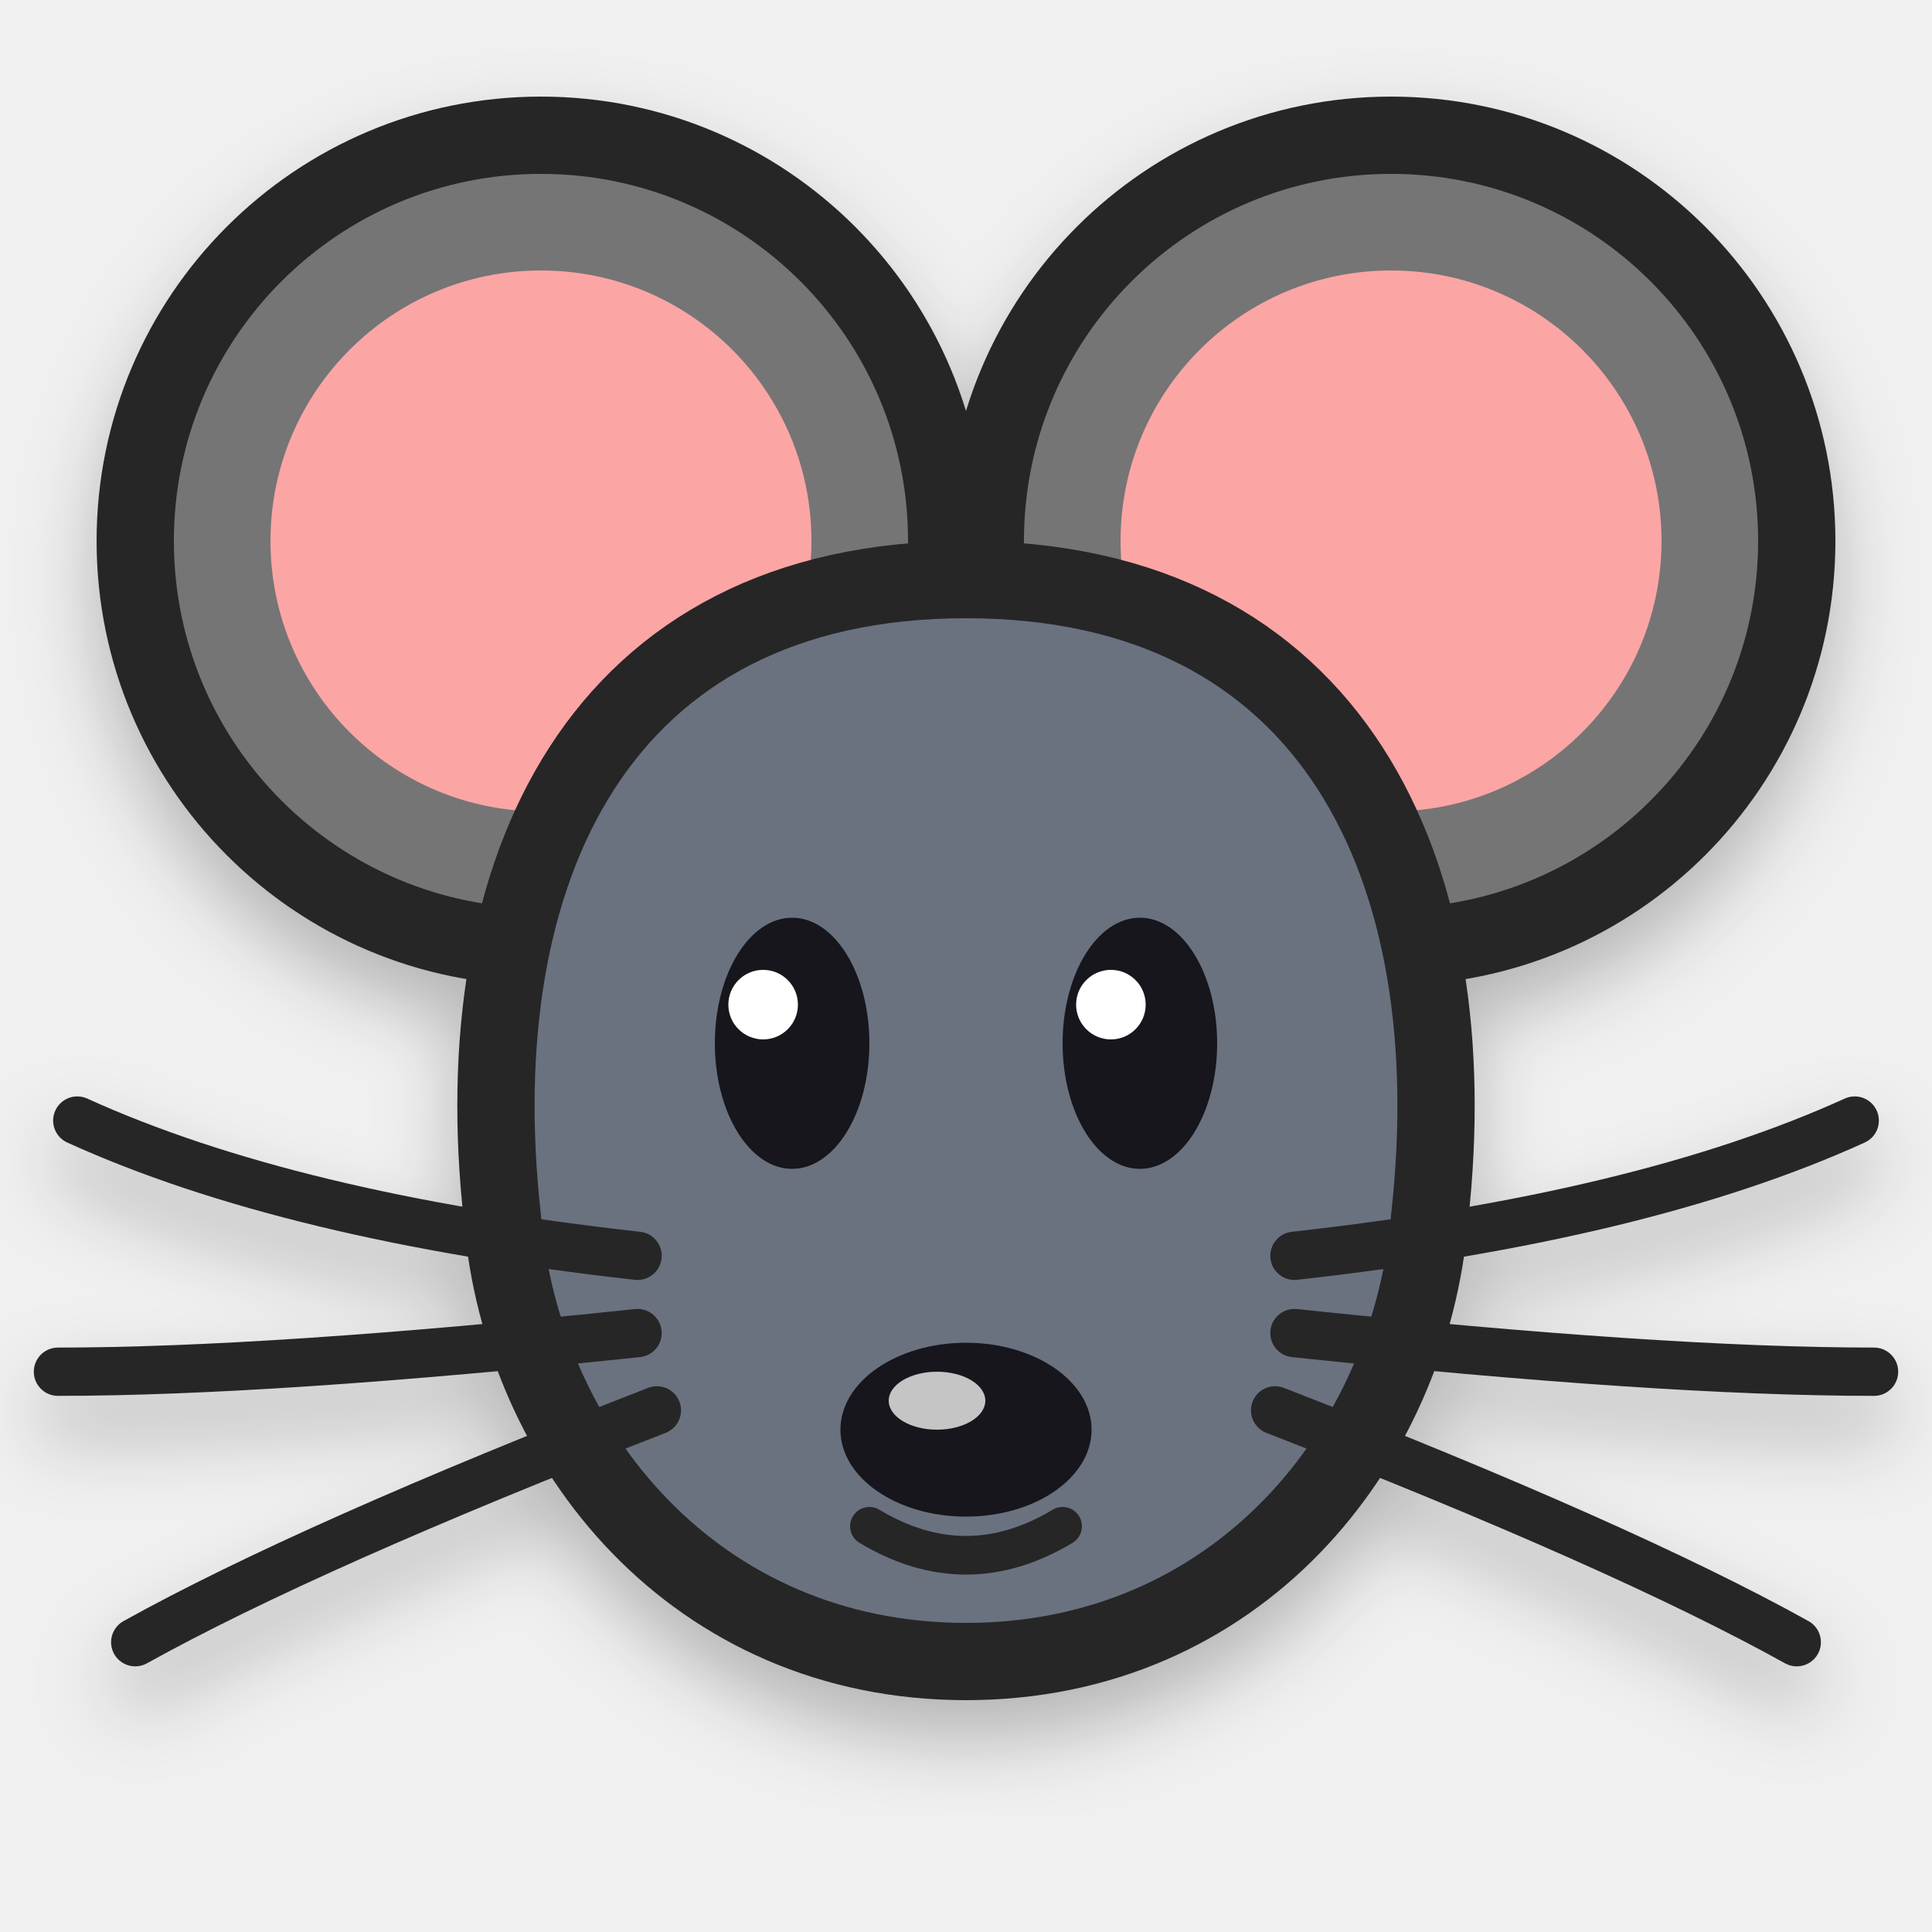
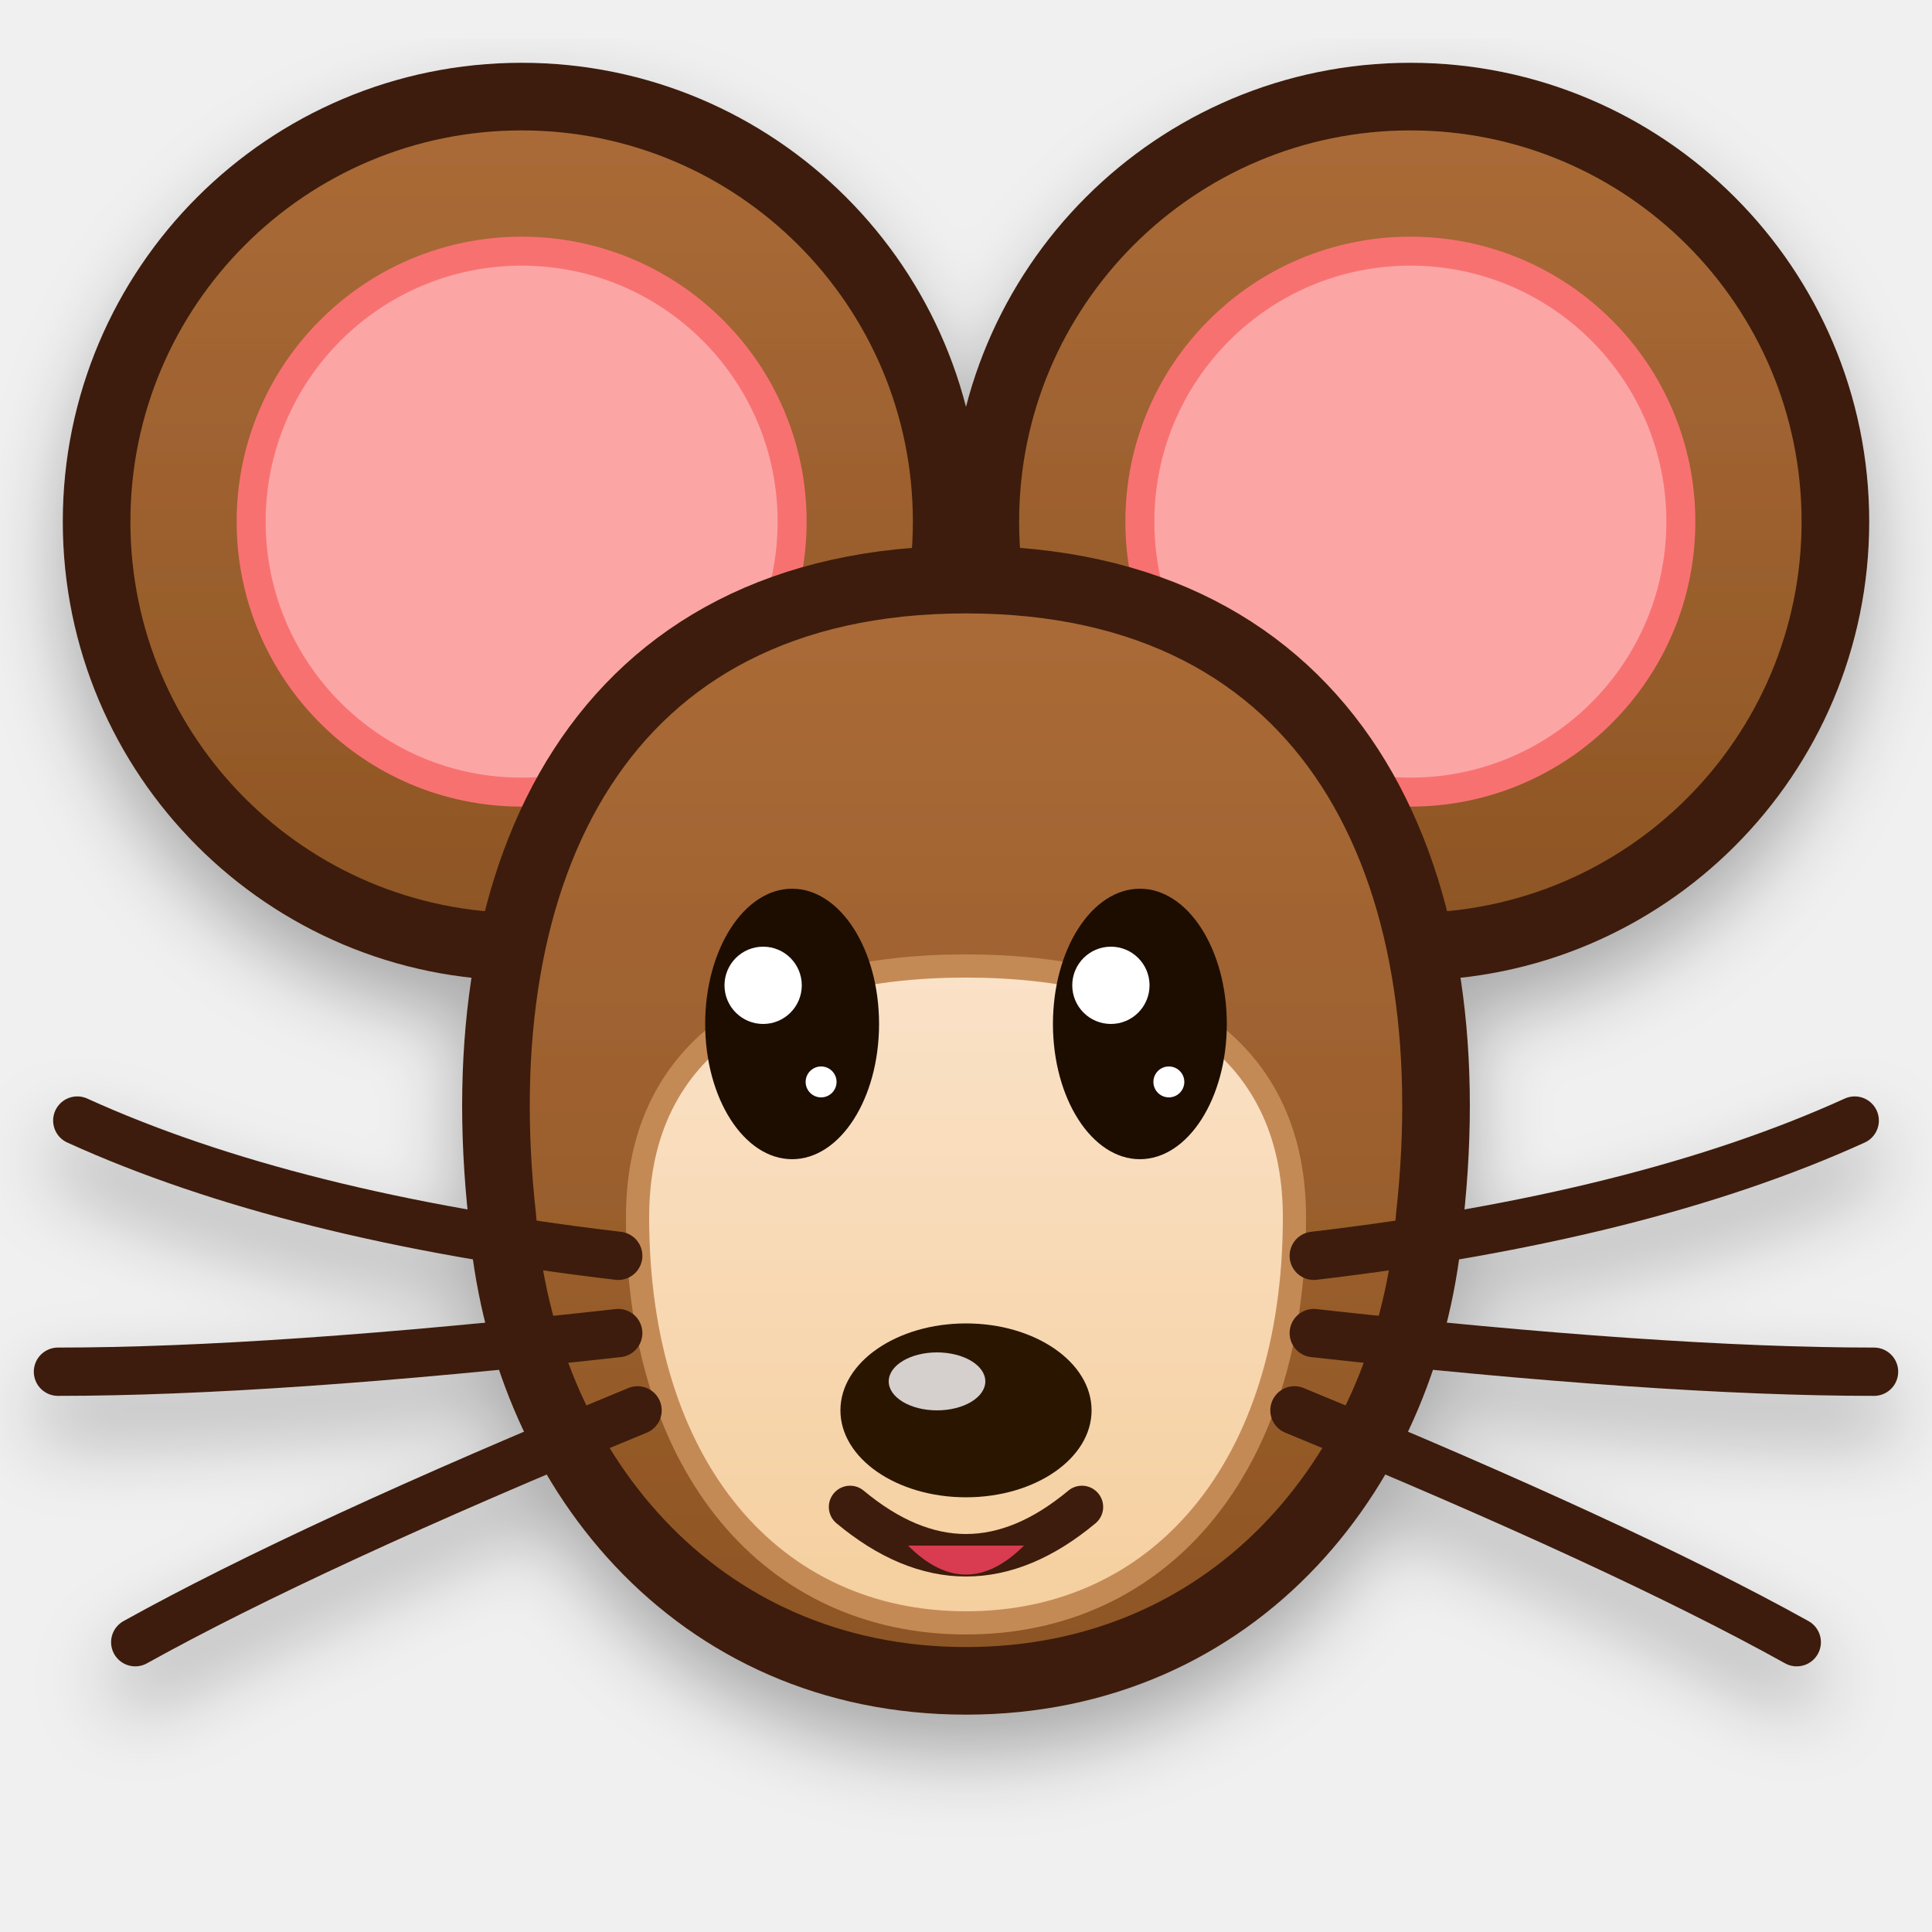
<svg xmlns="http://www.w3.org/2000/svg" viewBox="0 0 100 100" width="100" height="100">
  <defs>
    <filter id="soft-shadow" x="-10%" y="-10%" width="120%" height="120%">
-       <feDropShadow dx="0" dy="2" stdDeviation="2" flood-color="#000000" flood-opacity="0.25" />
+       <feDropShadow dx="0" dy="2" stdDeviation="2" flood-color="#000000" flood-opacity="0.3" />
    </filter>
+     <linearGradient id="jerry-fur" x1="0%" y1="0%" x2="0%" y2="100%">
+       <stop offset="0%" stop-color="#ab6b38" />
+       <stop offset="100%" stop-color="#8d5524" />
+     </linearGradient>
+     <linearGradient id="jerry-belly" x1="0%" y1="0%" x2="0%" y2="100%">
+       <stop offset="0%" stop-color="#fae2c8" />
+       <stop offset="100%" stop-color="#f5cf9e" />
+     </linearGradient>
  </defs>
  <g filter="url(#soft-shadow)">
-     <circle cx="28" cy="28" r="21" fill="#757575" stroke="#262626" stroke-width="4" />
-     <circle cx="28" cy="28" r="14" fill="#fca5a5" />
-     <circle cx="72" cy="28" r="21" fill="#757575" stroke="#262626" stroke-width="4" />
-     <circle cx="72" cy="28" r="14" fill="#fca5a5" />
-     <path d="M 50 30 C 31 30, 24 45, 26 63 C 27 75, 36 86, 50 86 C 64 86, 73 75, 74 63 C 76 45, 69 30, 50 30 Z" fill="#6b7280" stroke="#262626" stroke-width="4" stroke-linejoin="round" />
-     <path d="M 33 65 Q 15 63 4 58" fill="none" stroke="#262626" stroke-width="2.5" stroke-linecap="round" />
-     <path d="M 33 69 Q 14 71 3 71" fill="none" stroke="#262626" stroke-width="2.5" stroke-linecap="round" />
-     <path d="M 34 73 Q 16 80 7 85" fill="none" stroke="#262626" stroke-width="2.5" stroke-linecap="round" />
-     <path d="M 67 65 Q 85 63 96 58" fill="none" stroke="#262626" stroke-width="2.5" stroke-linecap="round" />
-     <path d="M 67 69 Q 86 71 97 71" fill="none" stroke="#262626" stroke-width="2.5" stroke-linecap="round" />
-     <path d="M 66 73 Q 84 80 93 85" fill="none" stroke="#262626" stroke-width="2.5" stroke-linecap="round" />
-     <ellipse cx="41" cy="54" rx="4" ry="6.5" fill="#18181b" />
-     <ellipse cx="59" cy="54" rx="4" ry="6.5" fill="#18181b" />
-     <circle cx="39.5" cy="52" r="1.8" fill="#ffffff" />
-     <circle cx="57.5" cy="52" r="1.8" fill="#ffffff" />
-     <ellipse cx="50" cy="74" rx="6.5" ry="4.5" fill="#18181b" />
-     <ellipse cx="48.5" cy="72.5" rx="2.5" ry="1.5" fill="#ffffff" opacity="0.75" />
-     <path d="M 45 79 Q 50 82 55 79" fill="none" stroke="#262626" stroke-width="2" stroke-linecap="round" />
+     <circle cx="27" cy="27" r="22" fill="url(#jerry-fur)" stroke="#3d1e08" stroke-width="3.5" />
+     <circle cx="27" cy="27" r="14" fill="#fca5a5" stroke="#f87171" stroke-width="1.5" />
+     <circle cx="73" cy="27" r="22" fill="url(#jerry-fur)" stroke="#3d1e08" stroke-width="3.5" />
+     <circle cx="73" cy="27" r="14" fill="#fca5a5" stroke="#f87171" stroke-width="1.5" />
+     <path d="M 50 30 C 31 30, 24 45, 26 63 C 27 76, 36 87, 50 87 C 64 87, 73 76, 74 63 C 76 45, 69 30, 50 30 Z" fill="url(#jerry-fur)" stroke="#3d1e08" stroke-width="3.5" stroke-linejoin="round" />
+     <path d="M 33 63 C 33 54, 40 50, 50 50 C 60 50, 67 54, 67 63 C 67 76, 60 84, 50 84 C 40 84, 33 76, 33 63 Z" fill="url(#jerry-belly)" stroke="#c48a56" stroke-width="1.2" />
+     <path d="M 32 65 Q 15 63 4 58" fill="none" stroke="#3d1e08" stroke-width="2.5" stroke-linecap="round" />
+     <path d="M 32 69 Q 14 71 3 71" fill="none" stroke="#3d1e08" stroke-width="2.5" stroke-linecap="round" />
+     <path d="M 33 73 Q 16 80 7 85" fill="none" stroke="#3d1e08" stroke-width="2.5" stroke-linecap="round" />
+     <path d="M 68 65 Q 85 63 96 58" fill="none" stroke="#3d1e08" stroke-width="2.5" stroke-linecap="round" />
+     <path d="M 68 69 Q 86 71 97 71" fill="none" stroke="#3d1e08" stroke-width="2.5" stroke-linecap="round" />
+     <path d="M 67 73 Q 84 80 93 85" fill="none" stroke="#3d1e08" stroke-width="2.5" stroke-linecap="round" />
+     <ellipse cx="41" cy="53" rx="4.5" ry="7" fill="#1c0f05" />
+     <ellipse cx="59" cy="53" rx="4.5" ry="7" fill="#1c0f05" />
+     <circle cx="39.5" cy="51" r="2" fill="#ffffff" />
+     <circle cx="57.5" cy="51" r="2" fill="#ffffff" />
+     <circle cx="42.5" cy="56" r="0.8" fill="#ffffff" />
+     <circle cx="60.5" cy="56" r="0.8" fill="#ffffff" />
+     <ellipse cx="50" cy="73" rx="6.5" ry="4.5" fill="#2b1406" />
+     <ellipse cx="48.5" cy="71.5" rx="2.5" ry="1.5" fill="#ffffff" opacity="0.8" />
+     <path d="M 44 78 Q 50 83 56 78" fill="none" stroke="#3d1e08" stroke-width="2.2" stroke-linecap="round" />
+     <path d="M 47 80 Q 50 83 53 80" fill="#f43f5e" opacity="0.85" />
  </g>
</svg>
